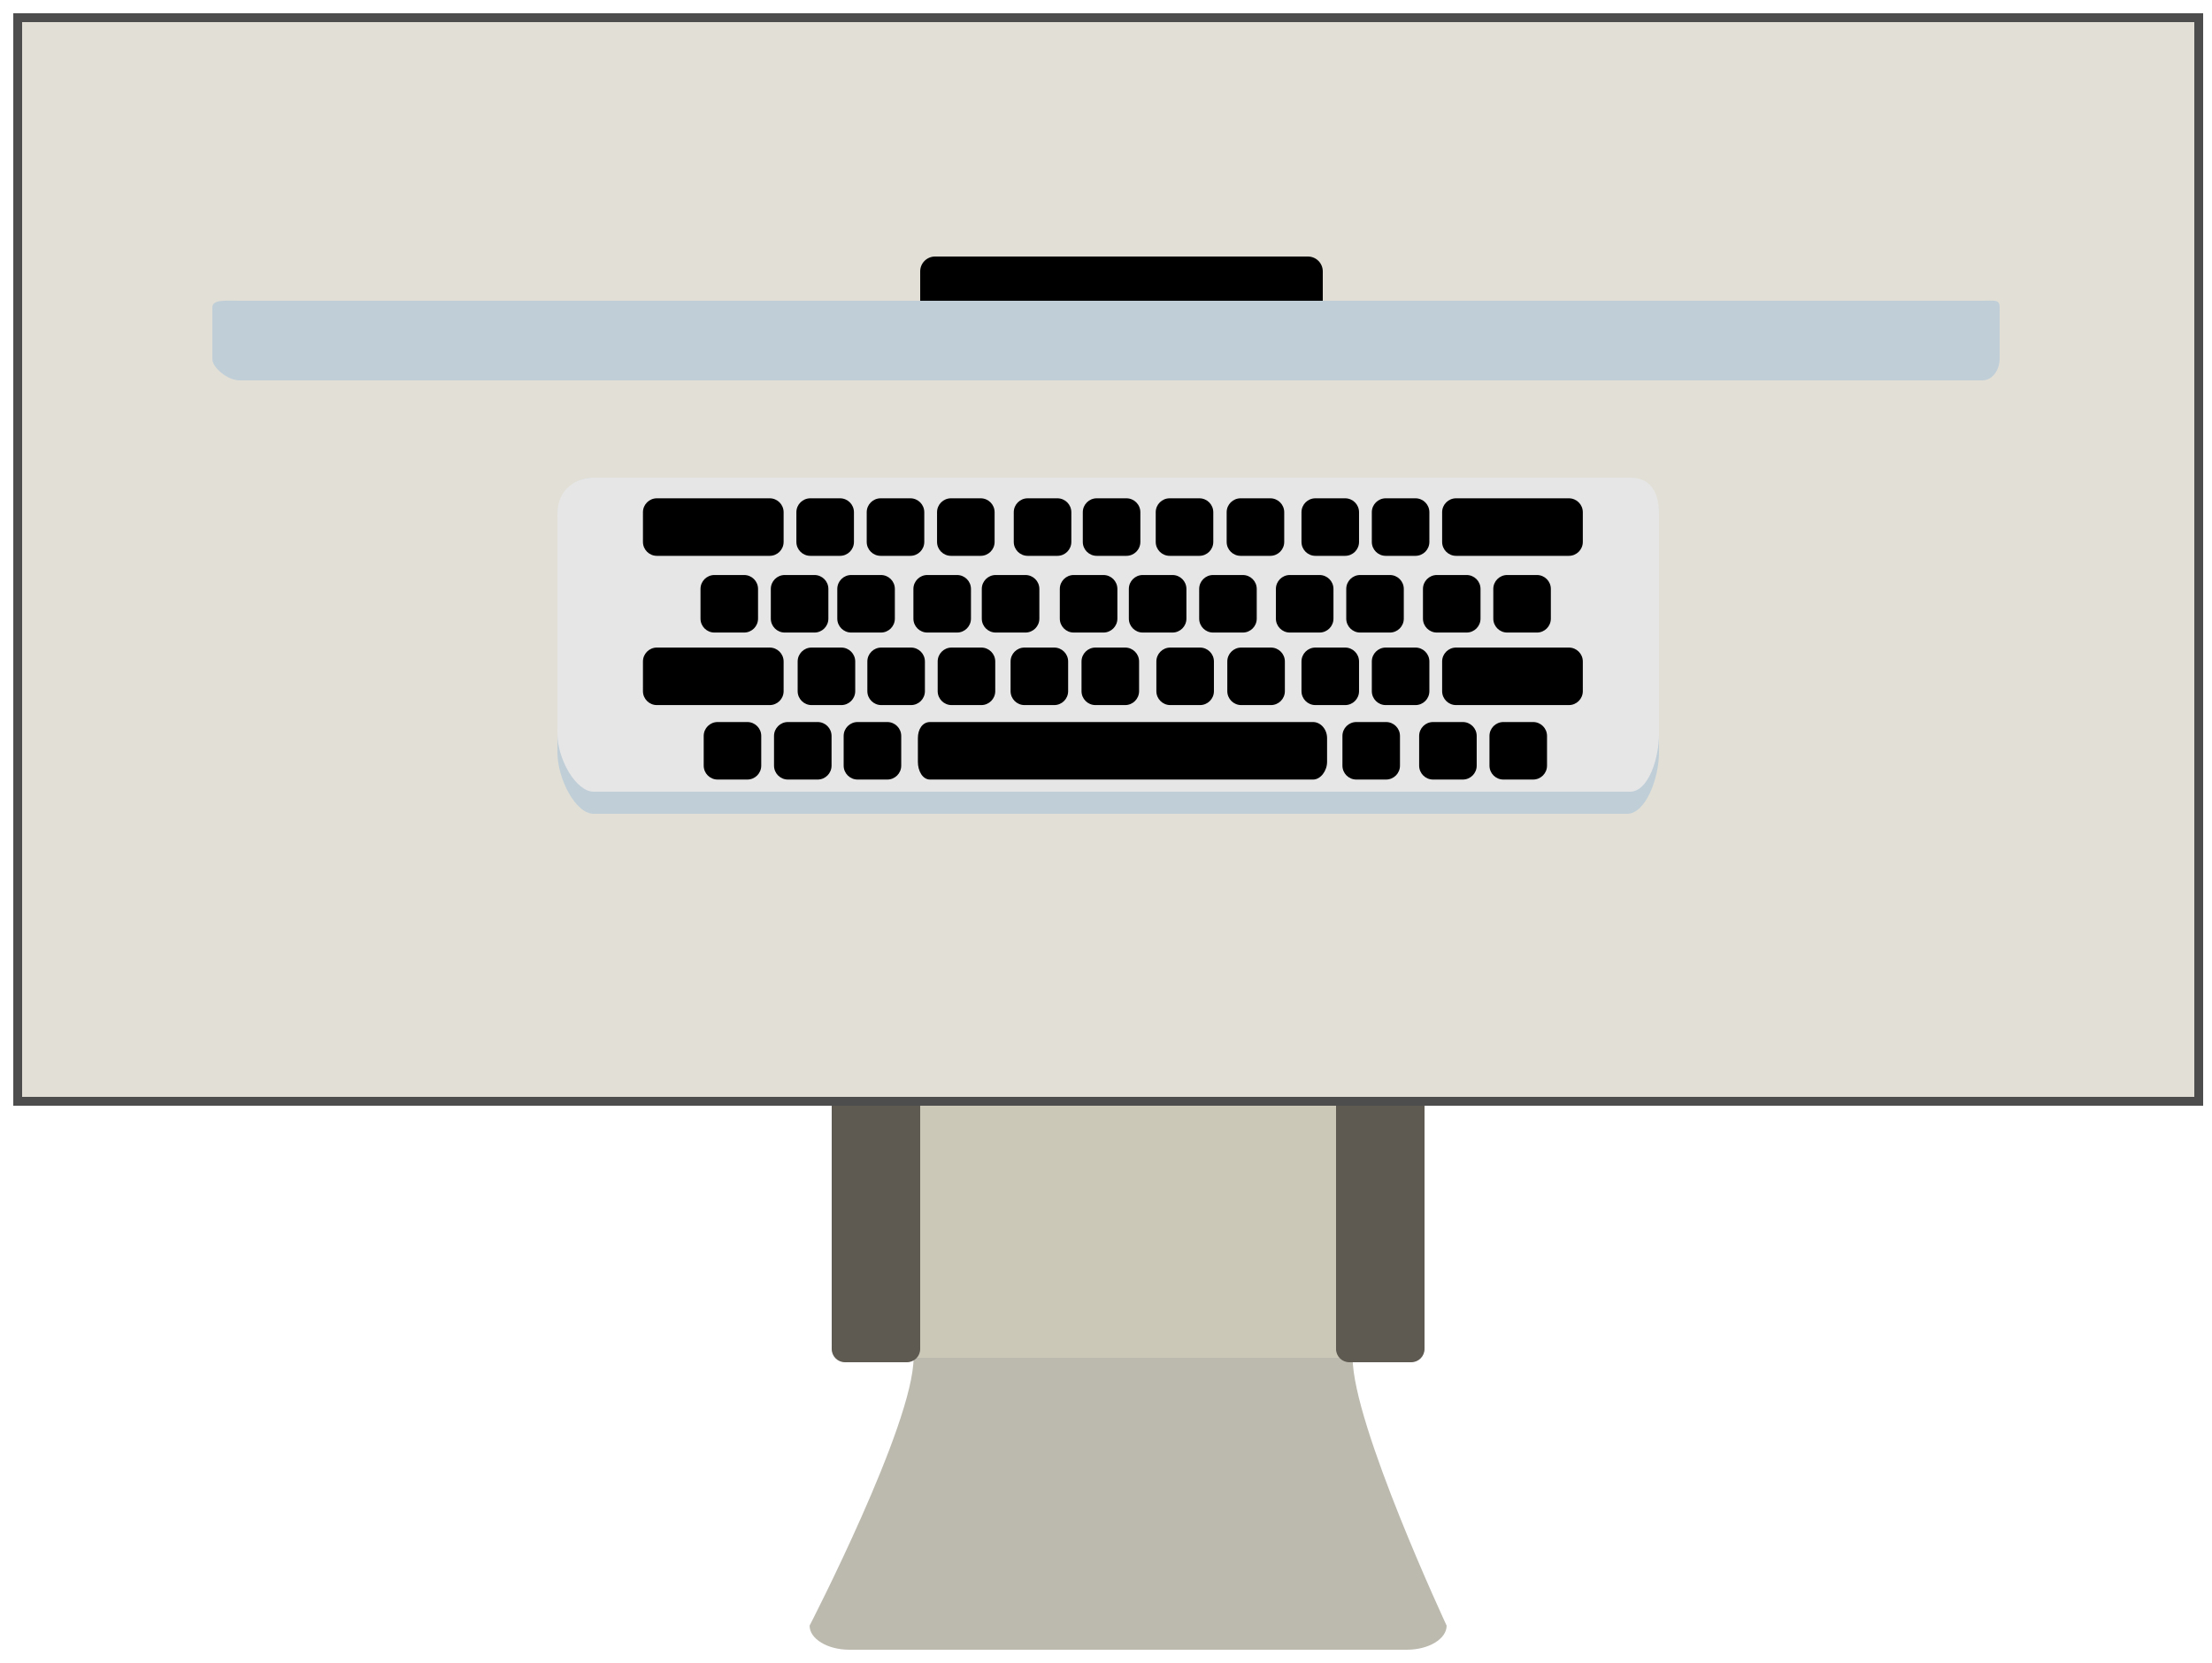
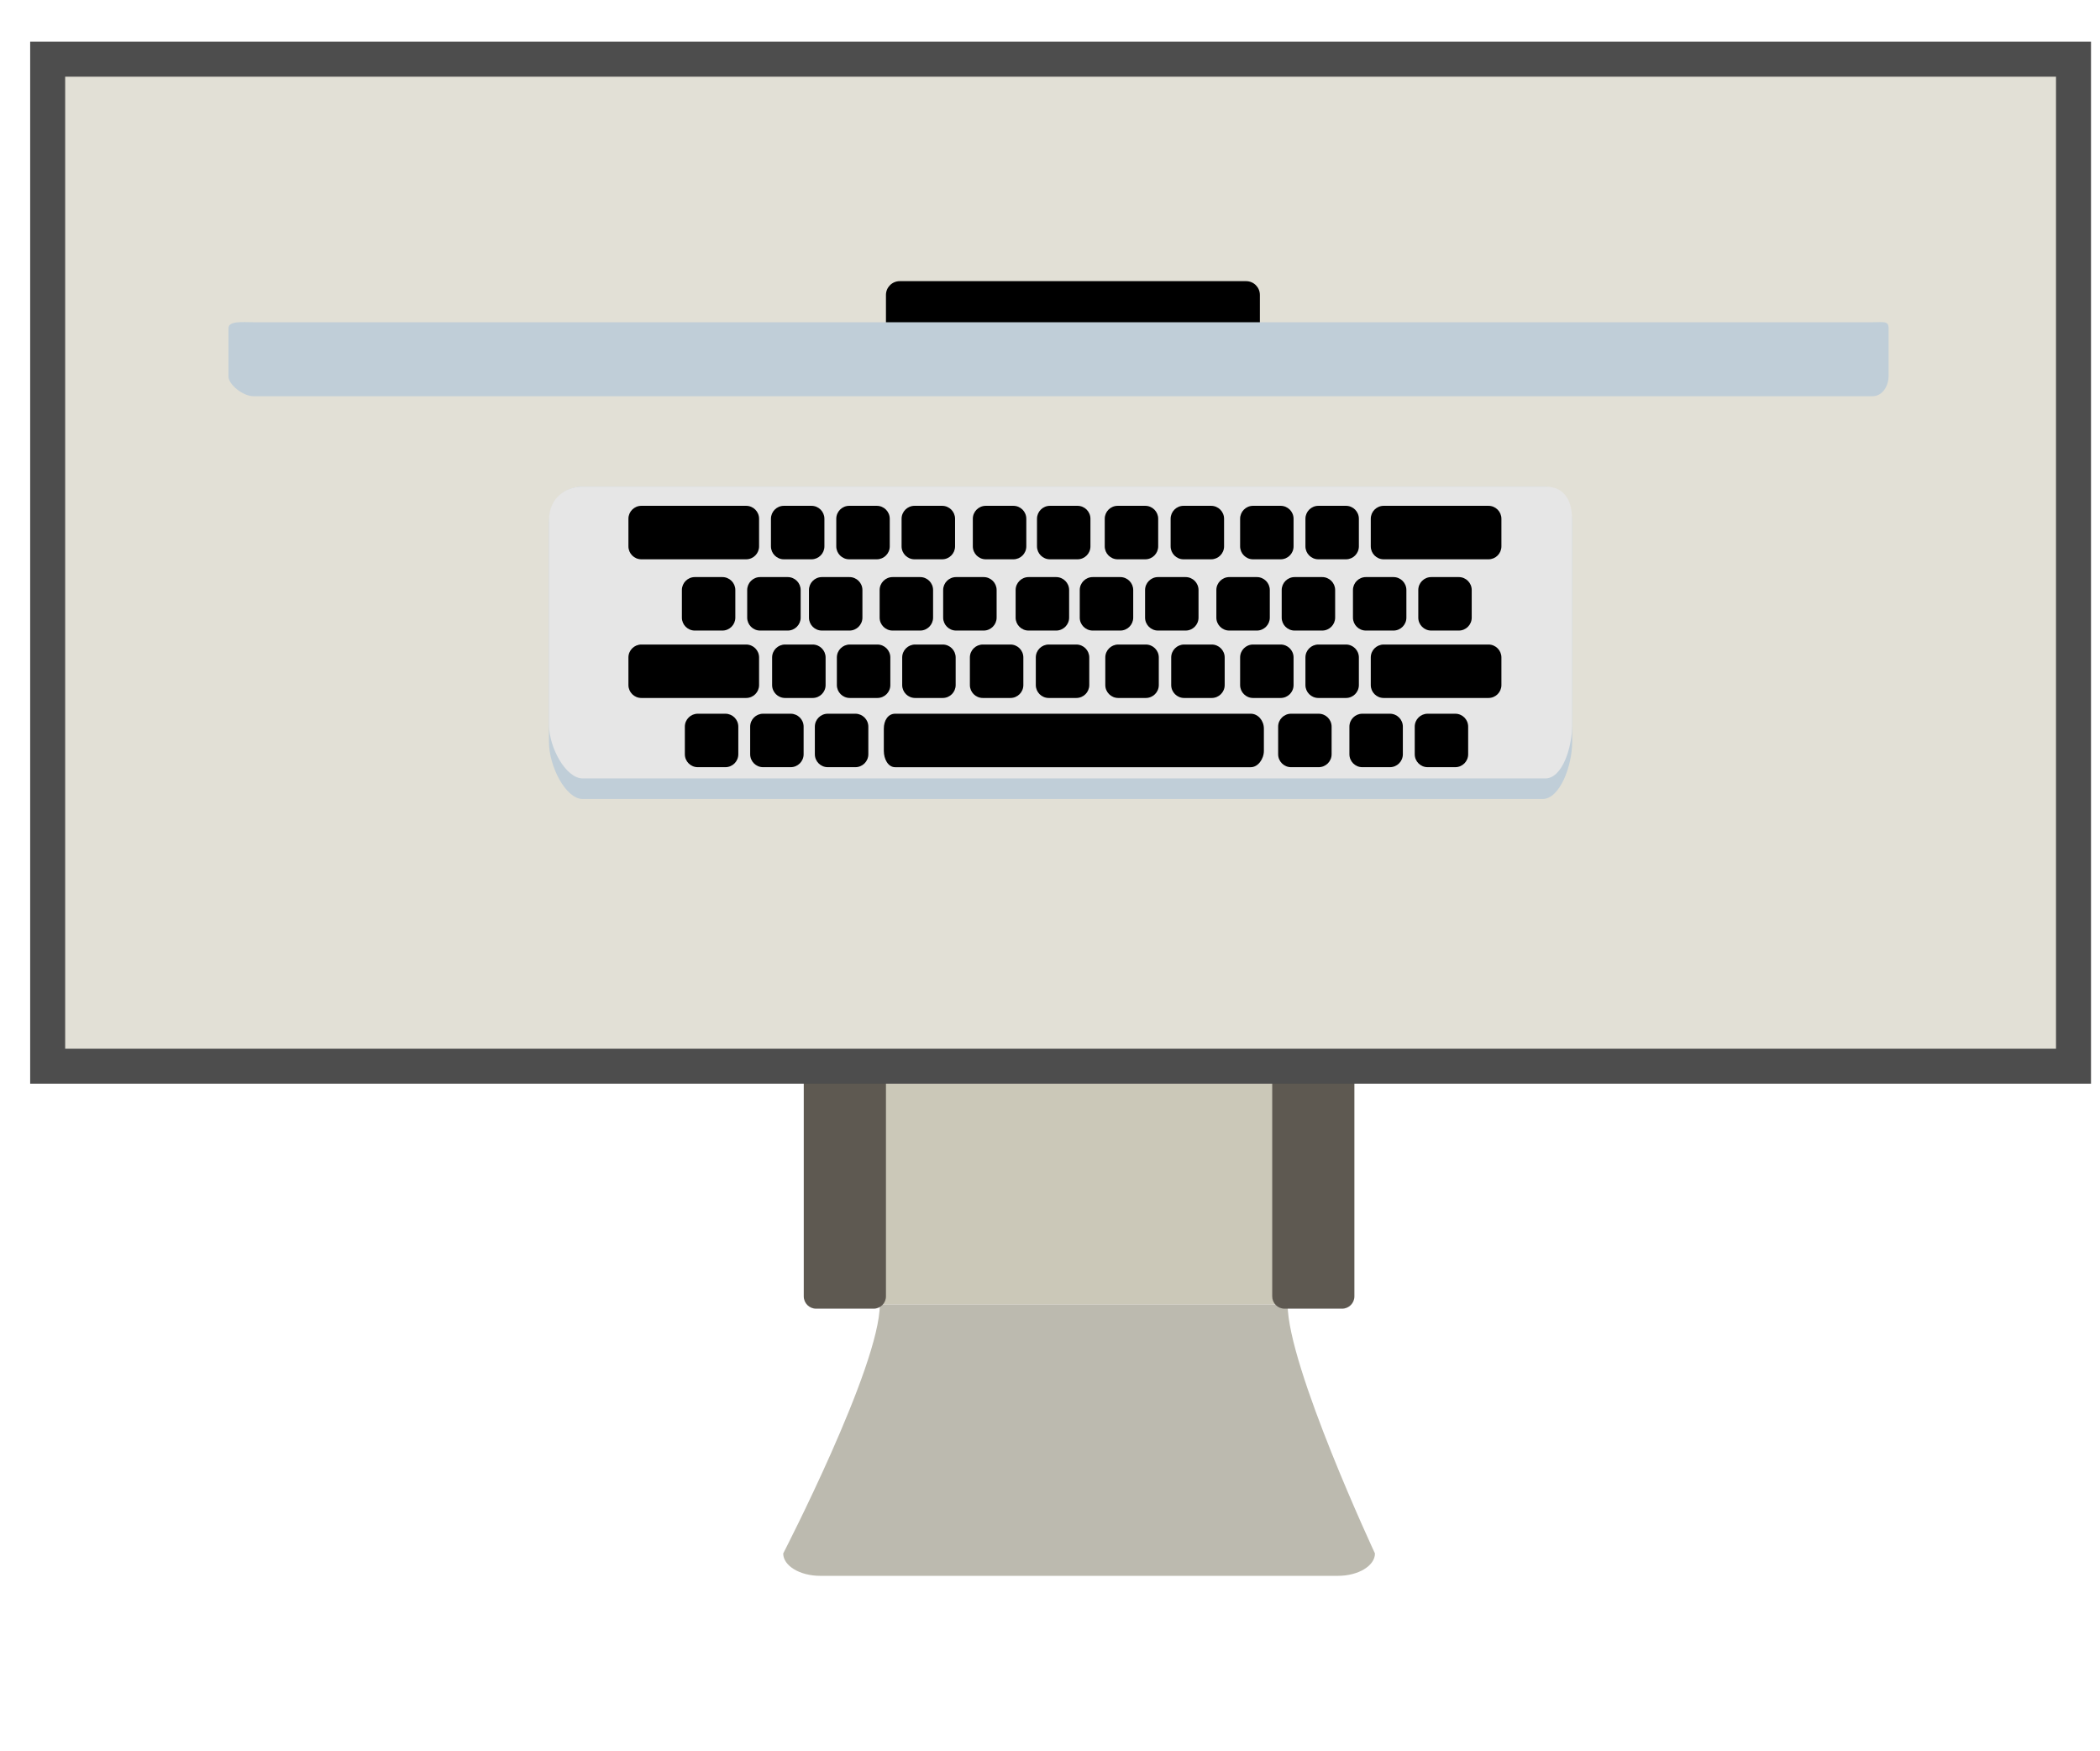
- <svg xmlns="http://www.w3.org/2000/svg" version="1.1" id="图层_1" x="0px" y="0px" width="500px" height="376px" viewBox="0 0 500 376" enable-background="new 0 0 500 376" xml:space="preserve">
+ <svg xmlns="http://www.w3.org/2000/svg" version="1.1" id="图层_1" x="0px" y="0px" width="120px" height="100px" viewBox="190 156.45 120 100" enable-background="new 190 156.45 120 100" xml:space="preserve">
  <g id="char">
-     <path fill="#CBC8B8" d="M197,207c0-4.971,1.029-9,6-9h103c4.971,0,6,4.029,6,9c0,0,0,75,0,100H197C197,282,197,207,197,207z" />
-     <path fill="#BCBAAF" d="M327,367.554c0,2.987-4.029,5.446-9,5.446H192c-4.971,0-9-2.46-9-5.446c0,0,23.5-45.554,23.5-60.554h99.25   C305.75,322,327,367.554,327,367.554z" />
-     <path fill="#5E5951" d="M302,223c0-1.656,1.343-3,3-3h14c1.657,0,3,1.344,3,3v82c0,1.656-1.343,3-3,3h-14c-1.657,0-3-1.344-3-3V223   z" />
-     <path fill="#5E5951" d="M188,223c0-1.656,1.343-3,3-3h14c1.657,0,3,1.344,3,3v82c0,1.656-1.343,3-3,3h-14c-1.657,0-3-1.344-3-3V223   z" />
+     <path fill="#CBC8B8" d="M238.042,207.498c0-1.167,0.242-2.113,1.408-2.113h24.185c1.17,0,1.41,0.946,1.41,2.113   c0,0,0,17.61,0,23.48h-27.003C238.042,225.108,238.042,207.498,238.042,207.498z" />
+     <path fill="#BCBAAF" d="M268.569,245.197c0,0.702-0.948,1.278-2.114,1.278h-29.586c-1.168,0-2.114-0.576-2.114-1.278   c0,0,5.519-10.695,5.519-14.219h23.306C263.579,234.502,268.569,245.197,268.569,245.197z" />
+     <path fill="#5E5951" d="M262.698,211.254c0-0.389,0.314-0.705,0.704-0.705h3.287c0.39,0,0.705,0.316,0.705,0.705v19.255   c0,0.389-0.315,0.704-0.705,0.704h-3.287c-0.39,0-0.704-0.315-0.704-0.704V211.254z" />
+     <path fill="#5E5951" d="M235.929,211.254c0-0.389,0.316-0.705,0.705-0.705h3.288c0.389,0,0.704,0.316,0.704,0.705v19.255   c0,0.389-0.315,0.704-0.704,0.704h-3.288c-0.389,0-0.705-0.315-0.705-0.704V211.254z" />
  </g>
-   <rect x="4" y="4" fill="#E2E0D6" stroke="#4D4D4D" stroke-width="2" stroke-miterlimit="10" width="493" height="245" />
+   <rect x="192.724" y="159.831" fill="#E2E0D6" stroke="#4D4D4D" stroke-width="2" stroke-miterlimit="10" width="115.762" height="57.528" />
  <g id="keyboard">
-     <path fill="#C0CED8" d="M375,170.139c0,5.889-3.057,13.861-7.192,13.861H134.204c-4.135,0-8.204-7.973-8.204-13.861v-53.311   c0-5.888,4.069-8.828,8.204-8.828h233.604c4.136,0,7.192,2.94,7.192,8.828V170.139z" />
-     <path fill="#E6E6E6" d="M375,165.946c0,5.495-2.394,13.054-6.54,13.054H134.225c-4.146,0-8.225-7.56-8.225-13.054v-49.757   c0-5.494,4.079-8.188,8.225-8.188H368.46c4.146,0,6.54,2.694,6.54,8.188V165.946z" />
+     <path fill="#C0CED8" d="M279.838,198.842c0,1.383-0.716,3.254-1.688,3.254h-54.853c-0.972,0-1.927-1.871-1.927-3.254v-12.518   c0-1.382,0.955-2.073,1.927-2.073h54.853c0.972,0,1.688,0.691,1.688,2.073V198.842L279.838,198.842z" />
+     <path fill="#E6E6E6" d="M279.838,197.855c0,1.292-0.56,3.066-1.535,3.066h-55c-0.974,0-1.932-1.774-1.932-3.066v-11.682   c0-1.29,0.958-1.923,1.932-1.923h55c0.976,0,1.535,0.633,1.535,1.923V197.855z" />
    <g id="key">
      <g id="line1_2_">
-         <path d="M357.779,122.527c0,1.737-1.411,3.147-3.15,3.147h-25.5c-1.738,0-3.149-1.41-3.149-3.147v-6.715     c0-1.738,1.411-3.147,3.149-3.147h25.5c1.739,0,3.15,1.409,3.15,3.147V122.527z" />
-         <path d="M193.026,122.527c0,1.737-1.411,3.147-3.147,3.147h-6.715c-1.739,0-3.15-1.41-3.15-3.147v-6.715     c0-1.738,1.411-3.147,3.15-3.147h6.715c1.736,0,3.147,1.409,3.147,3.147V122.527z" />
-         <path d="M208.924,122.527c0,1.737-1.412,3.147-3.147,3.147h-6.715c-1.739,0-3.15-1.41-3.15-3.147v-6.715     c0-1.738,1.412-3.147,3.15-3.147h6.715c1.736,0,3.147,1.409,3.147,3.147V122.527z" />
-         <path d="M224.821,122.527c0,1.737-1.412,3.147-3.15,3.147h-6.715c-1.736,0-3.147-1.41-3.147-3.147v-6.715     c0-1.738,1.411-3.147,3.147-3.147h6.715c1.738,0,3.15,1.409,3.15,3.147V122.527z" />
-         <path d="M242.163,122.527c0,1.737-1.411,3.147-3.15,3.147h-6.715c-1.736,0-3.147-1.41-3.147-3.147v-6.715     c0-1.738,1.411-3.147,3.147-3.147h6.715c1.739,0,3.15,1.409,3.15,3.147V122.527z" />
-         <path d="M257.767,122.527c0,1.737-1.413,3.147-3.151,3.147h-6.711c-1.737,0-3.15-1.41-3.15-3.147v-6.715     c0-1.738,1.413-3.147,3.15-3.147h6.711c1.738,0,3.151,1.409,3.151,3.147V122.527z" />
-         <path d="M274.251,122.527c0,1.737-1.411,3.147-3.15,3.147h-6.715c-1.736,0-3.147-1.41-3.147-3.147v-6.715     c0-1.738,1.411-3.147,3.147-3.147h6.715c1.739,0,3.15,1.409,3.15,3.147V122.527z" />
-         <path d="M290.286,122.527c0,1.737-1.411,3.147-3.15,3.147h-6.712c-1.737,0-3.15-1.41-3.15-3.147v-6.715     c0-1.738,1.413-3.147,3.15-3.147h6.712c1.739,0,3.15,1.409,3.15,3.147V122.527z" />
-         <path d="M307.197,122.527c0,1.737-1.408,3.147-3.147,3.147h-6.716c-1.738,0-3.146-1.41-3.146-3.147v-6.715     c0-1.738,1.408-3.147,3.146-3.147h6.716c1.739,0,3.147,1.409,3.147,3.147V122.527z" />
-         <path d="M323.095,122.527c0,1.737-1.408,3.147-3.147,3.147h-6.715c-1.739,0-3.147-1.41-3.147-3.147v-6.715     c0-1.738,1.408-3.147,3.147-3.147h6.715c1.739,0,3.147,1.409,3.147,3.147V122.527z" />
-         <path d="M177.129,122.527c0,1.737-1.411,3.147-3.148,3.147h-25.5c-1.739,0-3.148-1.41-3.148-3.147v-6.715     c0-1.738,1.409-3.147,3.148-3.147h25.5c1.738,0,3.148,1.409,3.148,3.147V122.527z" />
+         <path d="M275.795,187.662c0,0.409-0.331,0.74-0.738,0.74h-5.989c-0.408,0-0.738-0.332-0.738-0.74v-1.576     c0-0.407,0.33-0.739,0.738-0.739h5.989c0.407,0,0.738,0.332,0.738,0.739V187.662z" />
+         <path d="M237.109,187.662c0,0.409-0.332,0.74-0.738,0.74h-1.578c-0.408,0-0.739-0.332-0.739-0.74v-1.576     c0-0.407,0.331-0.739,0.739-0.739h1.578c0.407,0,0.738,0.332,0.738,0.739V187.662z" />
+         <path d="M240.843,187.662c0,0.409-0.332,0.74-0.74,0.74h-1.576c-0.409,0-0.74-0.332-0.74-0.74v-1.576     c0-0.407,0.332-0.739,0.74-0.739h1.576c0.408,0,0.74,0.332,0.74,0.739V187.662z" />
+         <path d="M244.575,187.662c0,0.409-0.331,0.74-0.739,0.74h-1.577c-0.408,0-0.74-0.332-0.74-0.74v-1.576     c0-0.407,0.332-0.739,0.74-0.739h1.577c0.408,0,0.739,0.332,0.739,0.739V187.662z" />
+         <path d="M248.646,187.662c0,0.409-0.33,0.74-0.739,0.74h-1.577c-0.408,0-0.74-0.332-0.74-0.74v-1.576     c0-0.407,0.332-0.739,0.74-0.739h1.577c0.409,0,0.739,0.332,0.739,0.739V187.662z" />
+         <path d="M252.311,187.662c0,0.409-0.33,0.74-0.739,0.74h-1.577c-0.407,0-0.738-0.332-0.738-0.74v-1.576     c0-0.407,0.332-0.739,0.738-0.739h1.577c0.409,0,0.739,0.332,0.739,0.739V187.662z" />
+         <path d="M256.182,187.662c0,0.409-0.331,0.74-0.739,0.74h-1.575c-0.409,0-0.74-0.332-0.74-0.74v-1.576     c0-0.407,0.331-0.739,0.74-0.739h1.575c0.408,0,0.739,0.332,0.739,0.739V187.662z" />
+         <path d="M259.947,187.662c0,0.409-0.333,0.74-0.739,0.74h-1.577c-0.407,0-0.738-0.332-0.738-0.74v-1.576     c0-0.407,0.331-0.739,0.738-0.739h1.577c0.406,0,0.739,0.332,0.739,0.739V187.662z" />
+         <path d="M263.918,187.662c0,0.409-0.33,0.74-0.739,0.74h-1.578c-0.406,0-0.737-0.332-0.737-0.74v-1.576     c0-0.407,0.331-0.739,0.737-0.739h1.578c0.409,0,0.739,0.332,0.739,0.739V187.662z" />
+         <path d="M267.65,187.662c0,0.409-0.329,0.74-0.737,0.74h-1.577c-0.409,0-0.74-0.332-0.74-0.74v-1.576     c0-0.407,0.331-0.739,0.74-0.739h1.577c0.408,0,0.737,0.332,0.737,0.739V187.662z" />
+         <path d="M233.376,187.662c0,0.409-0.331,0.74-0.739,0.74h-5.987c-0.409,0-0.74-0.332-0.74-0.74v-1.576     c0-0.407,0.331-0.739,0.74-0.739h5.987c0.409,0,0.739,0.332,0.739,0.739V187.662z" />
      </g>
      <g id="line2">
-         <path d="M171.348,139.87c0,1.737-1.409,3.147-3.147,3.147h-6.711c-1.739,0-3.148-1.41-3.148-3.147v-6.715     c0-1.737,1.409-3.147,3.148-3.147h6.711c1.738,0,3.147,1.41,3.147,3.147V139.87z" />
-         <path d="M187.246,139.87c0,1.737-1.411,3.147-3.147,3.147h-6.715c-1.739,0-3.148-1.41-3.148-3.147v-6.715     c0-1.737,1.409-3.147,3.148-3.147h6.715c1.736,0,3.147,1.41,3.147,3.147V139.87z" />
-         <path d="M202.273,139.87c0,1.737-1.411,3.147-3.147,3.147h-6.715c-1.739,0-3.15-1.41-3.15-3.147v-6.715     c0-1.737,1.411-3.147,3.15-3.147h6.715c1.736,0,3.147,1.41,3.147,3.147V139.87z" />
-         <path d="M219.478,139.87c0,1.737-1.412,3.147-3.147,3.147h-6.715c-1.739,0-3.15-1.41-3.15-3.147v-6.715     c0-1.737,1.412-3.147,3.15-3.147h6.715c1.736,0,3.147,1.41,3.147,3.147V139.87z" />
-         <path d="M234.937,139.87c0,1.737-1.411,3.147-3.15,3.147h-6.715c-1.736,0-3.147-1.41-3.147-3.147v-6.715     c0-1.737,1.411-3.147,3.147-3.147h6.715c1.739,0,3.15,1.41,3.15,3.147V139.87z" />
-         <path d="M252.572,139.87c0,1.737-1.41,3.147-3.149,3.147h-6.715c-1.736,0-3.147-1.41-3.147-3.147v-6.715     c0-1.737,1.411-3.147,3.147-3.147h6.715c1.739,0,3.149,1.41,3.149,3.147V139.87z" />
-         <path d="M268.177,139.87c0,1.737-1.411,3.147-3.15,3.147h-6.715c-1.736,0-3.147-1.41-3.147-3.147v-6.715     c0-1.737,1.411-3.147,3.147-3.147h6.715c1.739,0,3.15,1.41,3.15,3.147V139.87z" />
-         <path d="M284.073,139.87c0,1.737-1.408,3.147-3.149,3.147h-6.716c-1.735,0-3.146-1.41-3.146-3.147v-6.715     c0-1.737,1.411-3.147,3.146-3.147h6.716c1.741,0,3.149,1.41,3.149,3.147V139.87z" />
-         <path d="M301.416,139.87c0,1.737-1.411,3.147-3.15,3.147h-6.712c-1.739,0-3.15-1.41-3.15-3.147v-6.715     c0-1.737,1.411-3.147,3.15-3.147h6.712c1.739,0,3.15,1.41,3.15,3.147V139.87z" />
-         <path d="M317.313,139.87c0,1.737-1.408,3.147-3.146,3.147h-6.716c-1.735,0-3.145-1.41-3.145-3.147v-6.715     c0-1.737,1.409-3.147,3.145-3.147h6.716c1.738,0,3.146,1.41,3.146,3.147V139.87z" />
-         <path d="M334.656,139.87c0,1.737-1.408,3.147-3.147,3.147h-6.715c-1.739,0-3.147-1.41-3.147-3.147v-6.715     c0-1.737,1.408-3.147,3.147-3.147h6.715c1.739,0,3.147,1.41,3.147,3.147V139.87z" />
-         <path d="M350.553,139.87c0,1.737-1.408,3.147-3.146,3.147h-6.716c-1.738,0-3.146-1.41-3.146-3.147v-6.715     c0-1.737,1.408-3.147,3.146-3.147h6.716c1.738,0,3.146,1.41,3.146,3.147V139.87z" />
+         <path d="M232.019,191.735c0,0.405-0.331,0.738-0.739,0.738h-1.576c-0.408,0-0.739-0.333-0.739-0.738v-1.577     c0-0.407,0.331-0.74,0.739-0.74h1.576c0.408,0,0.739,0.333,0.739,0.74V191.735z" />
+         <path d="M235.752,191.735c0,0.405-0.332,0.738-0.738,0.738h-1.578c-0.409,0-0.739-0.333-0.739-0.738v-1.577     c0-0.407,0.33-0.74,0.739-0.74h1.578c0.407,0,0.738,0.333,0.738,0.74V191.735z" />
+         <path d="M239.281,191.735c0,0.405-0.332,0.738-0.74,0.738h-1.576c-0.409,0-0.739-0.333-0.739-0.738v-1.577     c0-0.407,0.331-0.74,0.739-0.74h1.576c0.408,0,0.74,0.333,0.74,0.74V191.735z" />
+         <path d="M243.319,191.735c0,0.405-0.332,0.738-0.737,0.738h-1.578c-0.407,0-0.739-0.333-0.739-0.738v-1.577     c0-0.407,0.332-0.74,0.739-0.74h1.578c0.408,0,0.737,0.333,0.737,0.74V191.735z" />
+         <path d="M246.95,191.735c0,0.405-0.332,0.738-0.739,0.738h-1.578c-0.407,0-0.738-0.333-0.738-0.738v-1.577     c0-0.407,0.331-0.74,0.738-0.74h1.578c0.408,0,0.739,0.333,0.739,0.74V191.735z" />
+         <path d="M251.093,191.735c0,0.405-0.333,0.738-0.74,0.738h-1.577c-0.409,0-0.74-0.333-0.74-0.738v-1.577     c0-0.407,0.332-0.74,0.74-0.74h1.577c0.407,0,0.74,0.333,0.74,0.74V191.735z" />
+         <path d="M254.755,191.735c0,0.405-0.331,0.738-0.738,0.738h-1.577c-0.408,0-0.74-0.333-0.74-0.738v-1.577     c0-0.407,0.332-0.74,0.74-0.74h1.577c0.407,0,0.738,0.333,0.738,0.74V191.735z" />
+         <path d="M258.487,191.735c0,0.405-0.329,0.738-0.738,0.738h-1.578c-0.405,0-0.738-0.333-0.738-0.738v-1.577     c0-0.407,0.333-0.74,0.738-0.74h1.578c0.409,0,0.738,0.333,0.738,0.74V191.735z" />
+         <path d="M262.56,191.735c0,0.405-0.331,0.738-0.739,0.738h-1.576c-0.407,0-0.739-0.333-0.739-0.738v-1.577     c0-0.407,0.332-0.74,0.739-0.74h1.576c0.408,0,0.739,0.333,0.739,0.74V191.735z" />
+         <path d="M266.294,191.735c0,0.405-0.332,0.738-0.739,0.738h-1.575c-0.41,0-0.74-0.333-0.74-0.738v-1.577     c0-0.407,0.33-0.74,0.74-0.74h1.575c0.407,0,0.739,0.333,0.739,0.74V191.735z" />
+         <path d="M270.365,191.735c0,0.405-0.329,0.738-0.738,0.738h-1.576c-0.409,0-0.739-0.333-0.739-0.738v-1.577     c0-0.407,0.33-0.74,0.739-0.74h1.576c0.409,0,0.738,0.333,0.738,0.74V191.735z" />
+         <path d="M274.098,191.735c0,0.405-0.33,0.738-0.737,0.738h-1.577c-0.41,0-0.739-0.333-0.739-0.738v-1.577     c0-0.407,0.329-0.74,0.739-0.74h1.577c0.407,0,0.737,0.333,0.737,0.74V191.735z" />
      </g>
      <g id="line3_2_">
-         <path d="M357.779,156.269c0,1.739-1.411,3.149-3.15,3.149h-25.5c-1.738,0-3.149-1.41-3.149-3.149v-6.71     c0-1.739,1.411-3.147,3.149-3.147h25.5c1.739,0,3.15,1.409,3.15,3.147V156.269z" />
-         <path d="M193.314,156.269c0,1.739-1.411,3.149-3.147,3.149h-6.715c-1.739,0-3.15-1.41-3.15-3.149v-6.71     c0-1.739,1.411-3.147,3.15-3.147h6.715c1.736,0,3.147,1.409,3.147,3.147V156.269z" />
-         <path d="M209.067,156.269c0,1.739-1.411,3.149-3.147,3.149h-6.715c-1.739,0-3.15-1.41-3.15-3.149v-6.71     c0-1.739,1.411-3.147,3.15-3.147h6.715c1.736,0,3.147,1.409,3.147,3.147V156.269z" />
-         <path d="M224.965,156.269c0,1.739-1.412,3.149-3.15,3.149H215.1c-1.736,0-3.147-1.41-3.147-3.149v-6.71     c0-1.739,1.412-3.147,3.147-3.147h6.715c1.739,0,3.15,1.409,3.15,3.147V156.269z" />
-         <path d="M241.443,156.269c0,1.739-1.412,3.149-3.15,3.149h-6.715c-1.736,0-3.147-1.41-3.147-3.149v-6.71     c0-1.739,1.412-3.147,3.147-3.147h6.715c1.739,0,3.15,1.409,3.15,3.147V156.269z" />
-         <path d="M257.479,156.269c0,1.739-1.412,3.149-3.151,3.149h-6.711c-1.737,0-3.15-1.41-3.15-3.149v-6.71     c0-1.739,1.413-3.147,3.15-3.147h6.711c1.739,0,3.151,1.409,3.151,3.147V156.269z" />
-         <path d="M274.395,156.269c0,1.739-1.411,3.149-3.149,3.149h-6.716c-1.735,0-3.146-1.41-3.146-3.149v-6.71     c0-1.739,1.411-3.147,3.146-3.147h6.716c1.738,0,3.149,1.409,3.149,3.147V156.269z" />
-         <path d="M290.431,156.269c0,1.739-1.412,3.149-3.15,3.149h-6.712c-1.737,0-3.15-1.41-3.15-3.149v-6.71     c0-1.739,1.413-3.147,3.15-3.147h6.712c1.738,0,3.15,1.409,3.15,3.147V156.269z" />
-         <path d="M307.197,156.269c0,1.739-1.408,3.149-3.147,3.149h-6.716c-1.738,0-3.146-1.41-3.146-3.149v-6.71     c0-1.739,1.408-3.147,3.146-3.147h6.716c1.739,0,3.147,1.409,3.147,3.147V156.269z" />
-         <path d="M323.095,156.269c0,1.739-1.408,3.149-3.147,3.149h-6.715c-1.739,0-3.147-1.41-3.147-3.149v-6.71     c0-1.739,1.408-3.147,3.147-3.147h6.715c1.739,0,3.147,1.409,3.147,3.147V156.269z" />
-         <path d="M177.129,156.269c0,1.739-1.411,3.149-3.148,3.149h-25.5c-1.739,0-3.148-1.41-3.148-3.149v-6.71     c0-1.739,1.409-3.147,3.148-3.147h25.5c1.738,0,3.148,1.409,3.148,3.147V156.269z" />
+         <path d="M275.795,195.587c0,0.407-0.331,0.737-0.738,0.737h-5.989c-0.408,0-0.738-0.33-0.738-0.737v-1.577     c0-0.409,0.33-0.739,0.738-0.739h5.989c0.407,0,0.738,0.332,0.738,0.739V195.587z" />
+         <path d="M237.177,195.587c0,0.407-0.332,0.737-0.739,0.737h-1.576c-0.409,0-0.741-0.33-0.741-0.737v-1.577     c0-0.409,0.332-0.739,0.741-0.739h1.576c0.408,0,0.739,0.332,0.739,0.739V195.587z" />
+         <path d="M240.876,195.587c0,0.407-0.332,0.737-0.739,0.737h-1.576c-0.409,0-0.74-0.33-0.74-0.737v-1.577     c0-0.409,0.332-0.739,0.74-0.739h1.576c0.407,0,0.739,0.332,0.739,0.739V195.587z" />
+         <path d="M244.609,195.587c0,0.407-0.331,0.737-0.739,0.737h-1.577c-0.408,0-0.739-0.33-0.739-0.737v-1.577     c0-0.409,0.332-0.739,0.739-0.739h1.577c0.408,0,0.739,0.332,0.739,0.739V195.587z" />
+         <path d="M248.477,195.587c0,0.407-0.33,0.737-0.738,0.737h-1.577c-0.409,0-0.74-0.33-0.74-0.737v-1.577     c0-0.409,0.332-0.739,0.74-0.739h1.577c0.408,0,0.738,0.332,0.738,0.739V195.587z" />
+         <path d="M252.244,195.587c0,0.407-0.331,0.737-0.739,0.737h-1.576c-0.409,0-0.74-0.33-0.74-0.737v-1.577     c0-0.409,0.331-0.739,0.74-0.739h1.576c0.408,0,0.739,0.332,0.739,0.739V195.587z" />
+         <path d="M256.217,195.587c0,0.407-0.333,0.737-0.74,0.737h-1.577c-0.407,0-0.74-0.33-0.74-0.737v-1.577     c0-0.409,0.333-0.739,0.74-0.739h1.577c0.407,0,0.74,0.332,0.74,0.739V195.587z" />
+         <path d="M259.982,195.587c0,0.407-0.333,0.737-0.74,0.737h-1.578c-0.405,0-0.738-0.33-0.738-0.737v-1.577     c0-0.409,0.333-0.739,0.738-0.739h1.578c0.407,0,0.74,0.332,0.74,0.739V195.587z" />
+         <path d="M263.918,195.587c0,0.407-0.33,0.737-0.739,0.737h-1.578c-0.406,0-0.737-0.33-0.737-0.737v-1.577     c0-0.409,0.331-0.739,0.737-0.739h1.578c0.409,0,0.739,0.332,0.739,0.739V195.587z" />
+         <path d="M267.65,195.587c0,0.407-0.329,0.737-0.737,0.737h-1.577c-0.409,0-0.74-0.33-0.74-0.737v-1.577     c0-0.409,0.331-0.739,0.74-0.739h1.577c0.408,0,0.737,0.332,0.737,0.739V195.587z" />
+         <path d="M233.376,195.587c0,0.407-0.331,0.737-0.739,0.737h-5.987c-0.409,0-0.74-0.33-0.74-0.737v-1.577     c0-0.409,0.331-0.739,0.74-0.739h5.987c0.409,0,0.739,0.332,0.739,0.739V195.587z" />
      </g>
      <g id="line4">
-         <path d="M172.071,173.108c0,1.739-1.409,3.147-3.147,3.147h-6.711c-1.739,0-3.148-1.408-3.148-3.147v-6.712     c0-1.739,1.409-3.147,3.148-3.147h6.711c1.738,0,3.147,1.409,3.147,3.147V173.108z" />
-         <path d="M187.965,173.108c0,1.739-1.411,3.147-3.147,3.147h-6.715c-1.735,0-3.144-1.408-3.144-3.147v-6.712     c0-1.739,1.409-3.147,3.144-3.147h6.715c1.736,0,3.147,1.409,3.147,3.147V173.108z" />
-         <path d="M203.713,173.108c0,1.739-1.411,3.147-3.147,3.147h-6.715c-1.739,0-3.15-1.408-3.15-3.147v-6.712     c0-1.739,1.411-3.147,3.15-3.147h6.715c1.736,0,3.147,1.409,3.147,3.147V173.108z" />
-         <path d="M316.45,173.108c0,1.739-1.408,3.147-3.147,3.147h-6.715c-1.736,0-3.145-1.408-3.145-3.147v-6.712     c0-1.739,1.408-3.147,3.145-3.147h6.715c1.739,0,3.147,1.409,3.147,3.147V173.108z" />
-         <path d="M333.792,173.108c0,1.739-1.408,3.147-3.146,3.147h-6.716c-1.738,0-3.146-1.408-3.146-3.147v-6.712     c0-1.739,1.408-3.147,3.146-3.147h6.716c1.738,0,3.146,1.409,3.146,3.147V173.108z" />
-         <path d="M349.689,173.108c0,1.739-1.408,3.147-3.147,3.147h-6.715c-1.738,0-3.147-1.408-3.147-3.147v-6.712     c0-1.739,1.409-3.147,3.147-3.147h6.715c1.739,0,3.147,1.409,3.147,3.147V173.108z" />
-         <path d="M299.971,172.273c0,1.987-1.442,3.983-3.181,3.983h-86.548c-1.739,0-2.763-1.996-2.763-3.983v-5.393     c0-1.987,1.024-3.631,2.763-3.631h86.548c1.738,0,3.181,1.644,3.181,3.631V172.273L299.971,172.273z" />
+         <path d="M232.189,199.538c0,0.41-0.331,0.74-0.74,0.74h-1.576c-0.408,0-0.739-0.33-0.739-0.74v-1.574     c0-0.41,0.332-0.74,0.739-0.74h1.576c0.409,0,0.74,0.33,0.74,0.74V199.538z" />
+         <path d="M235.921,199.538c0,0.41-0.332,0.74-0.739,0.74h-1.577c-0.407,0-0.738-0.33-0.738-0.74v-1.574     c0-0.41,0.331-0.74,0.738-0.74h1.577c0.407,0,0.739,0.33,0.739,0.74V199.538z" />
+         <path d="M239.619,199.538c0,0.41-0.333,0.74-0.74,0.74h-1.577c-0.408,0-0.739-0.33-0.739-0.74v-1.574     c0-0.41,0.331-0.74,0.739-0.74h1.577c0.407,0,0.74,0.33,0.74,0.74V199.538z" />
+         <path d="M266.092,199.538c0,0.41-0.331,0.74-0.741,0.74h-1.575c-0.408,0-0.739-0.33-0.739-0.74v-1.574     c0-0.41,0.331-0.74,0.739-0.74h1.575c0.41,0,0.741,0.33,0.741,0.74V199.538z" />
+         <path d="M270.163,199.538c0,0.41-0.33,0.74-0.74,0.74h-1.576c-0.407,0-0.738-0.33-0.738-0.74v-1.574     c0-0.41,0.331-0.74,0.738-0.74h1.576c0.41,0,0.74,0.33,0.74,0.74V199.538z" />
+         <path d="M273.895,199.538c0,0.41-0.33,0.74-0.738,0.74h-1.576c-0.41,0-0.739-0.33-0.739-0.74v-1.574     c0-0.41,0.329-0.74,0.739-0.74h1.576c0.408,0,0.738,0.33,0.738,0.74V199.538z" />
+         <path d="M262.222,199.344c0,0.467-0.339,0.935-0.747,0.935h-20.323c-0.408,0-0.648-0.468-0.648-0.935v-1.266     c0-0.468,0.24-0.854,0.648-0.854h20.323c0.408,0,0.747,0.387,0.747,0.854V199.344L262.222,199.344z" />
      </g>
    </g>
  </g>
  <g id="monitor">
-     <path d="M299,74.643c0,1.854-1.503,3.357-3.356,3.357h-84.287c-1.854,0-3.356-1.503-3.356-3.357V61.357   c0-1.854,1.503-3.357,3.356-3.357h84.287c1.854,0,3.356,1.503,3.356,3.357V74.643z" />
-     <path fill="#C0CED8" d="M452,81.214c0,1.855-1.215,4.786-3.968,4.786H54.146C51.393,86,48,83.07,48,81.214v-11.75   C48,67.609,51.393,68,54.146,68h393.887c2.753,0,3.968-0.391,3.968,1.464V81.214z" />
+     <path d="M261.993,176.419c0,0.436-0.352,0.789-0.787,0.789h-19.793c-0.434,0-0.787-0.353-0.787-0.789V173.3   c0-0.436,0.353-0.788,0.787-0.788h19.793c0.436,0,0.787,0.352,0.787,0.788V176.419z" />
+     <path fill="#C0CED8" d="M297.92,177.962c0,0.436-0.286,1.124-0.931,1.124h-92.49c-0.646,0-1.443-0.688-1.443-1.124v-2.76   c0-0.435,0.797-0.343,1.443-0.343h92.49c0.645,0,0.931-0.092,0.931,0.343V177.962L297.92,177.962z" />
  </g>
</svg>
